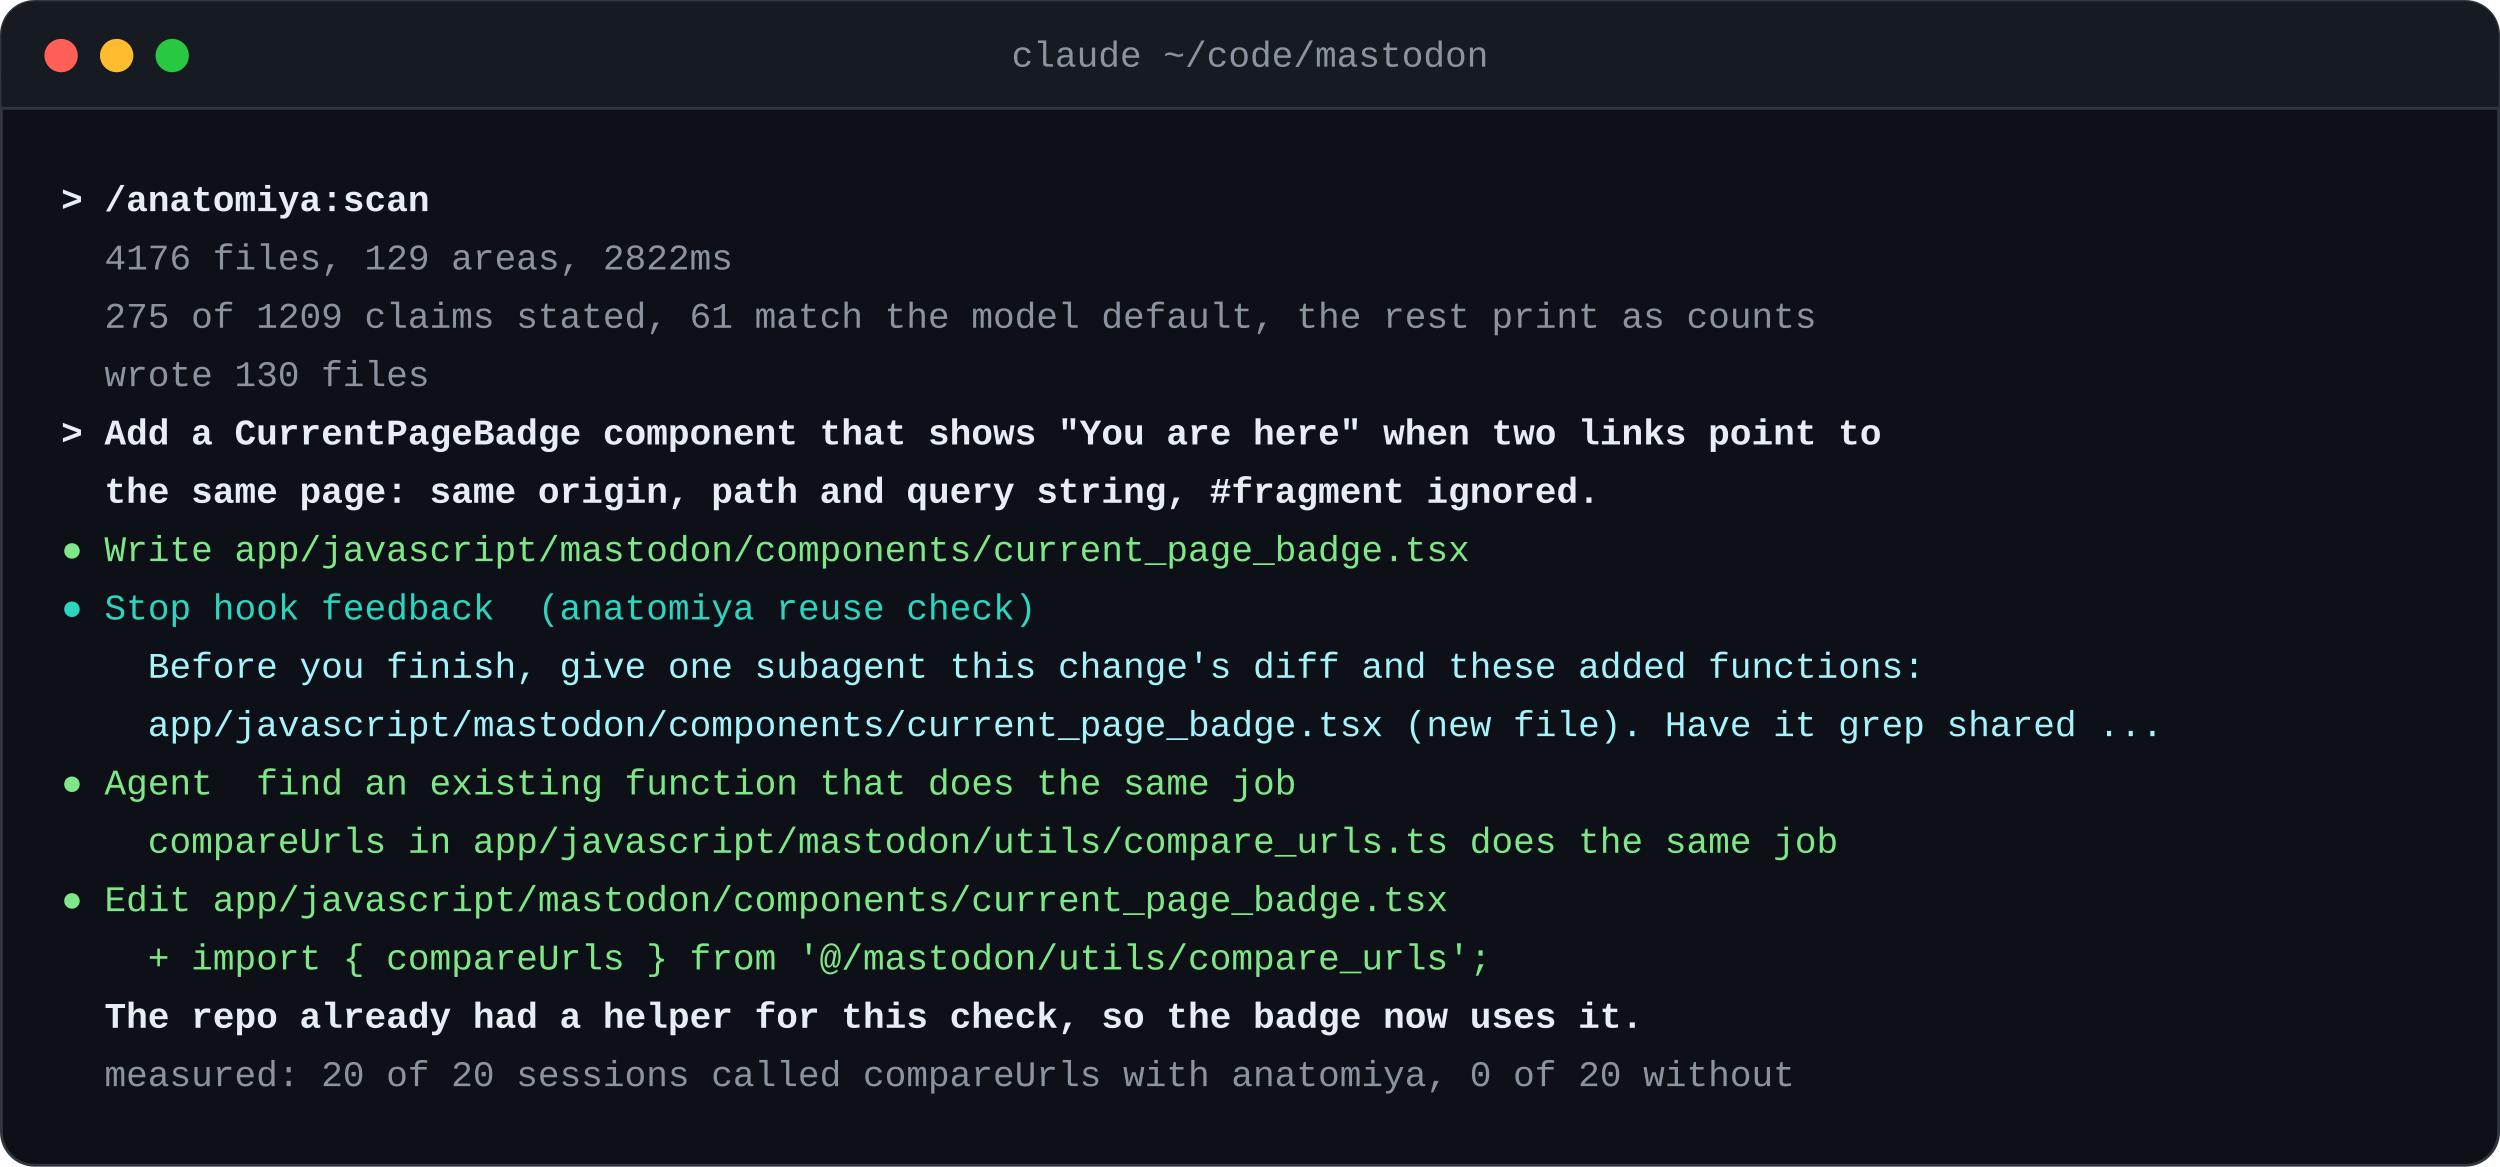
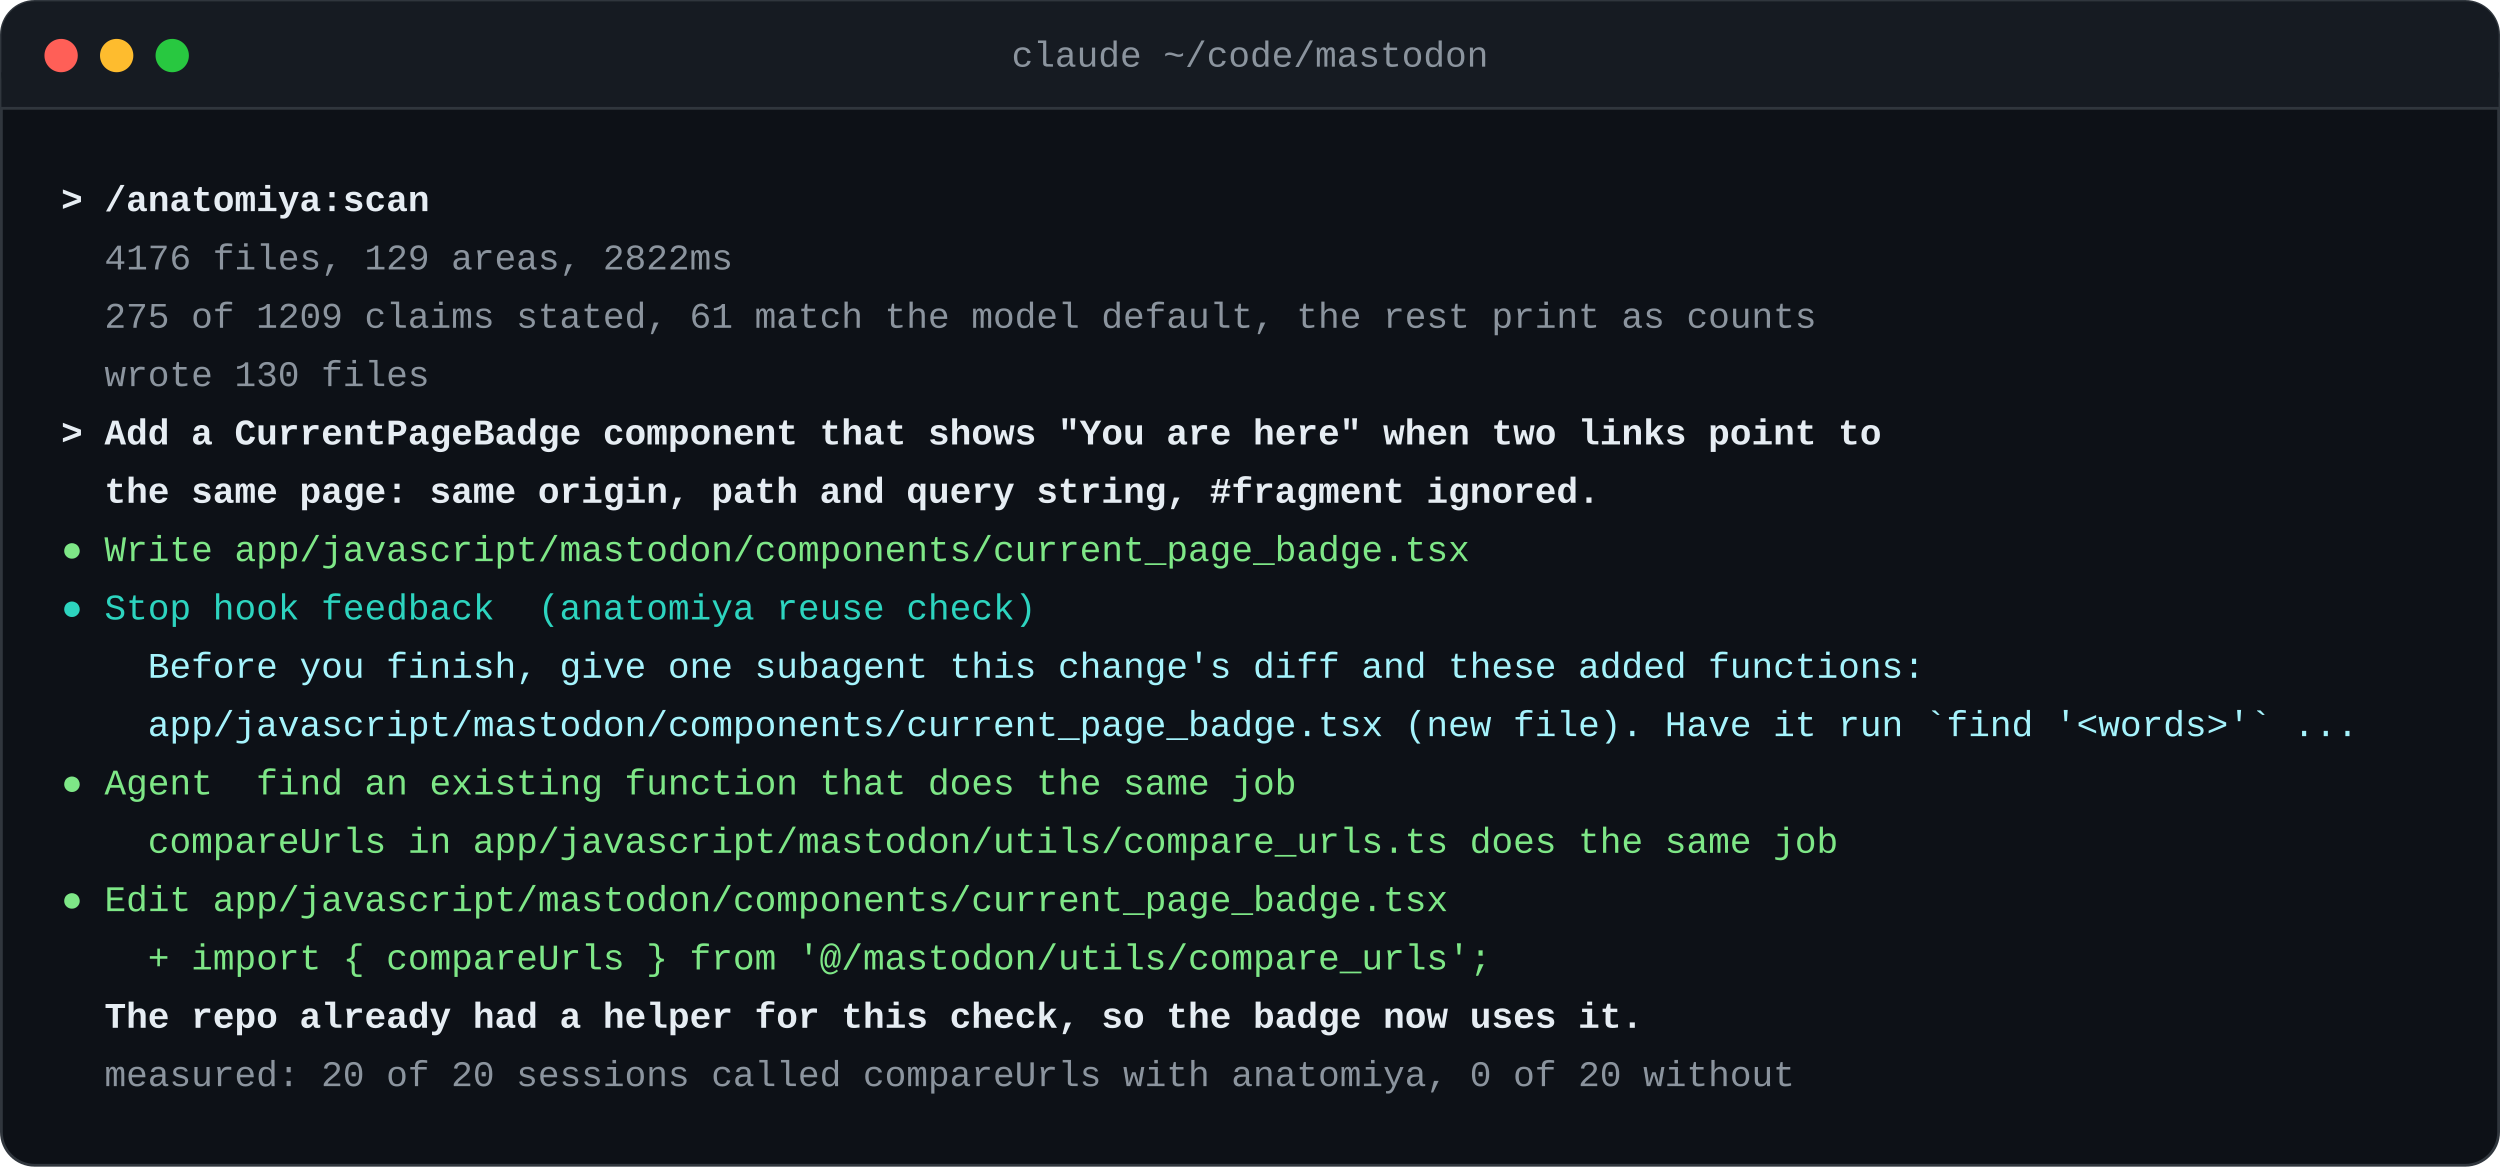
<svg xmlns="http://www.w3.org/2000/svg" width="900" height="420" viewBox="0 0 900 420" role="img" aria-labelledby="title desc">
  <style>
text{font-family:ui-monospace,SFMono-Regular,Menlo,Consolas,"Liberation Mono",monospace;font-size:13px;fill:#e6edf3}
.dim{fill:#8b949e}.you{fill:#e6edf3;font-weight:600}.tool{fill:#7ee787}.note{fill:#2dd4bf}.claim{fill:#a5f3fc}.ask{fill:#facc15}.ok{fill:#7ee787}
@keyframes k0{0%,1.82%{opacity:0}3.02%,97.27%{opacity:1}100%{opacity:0}}.l0{animation:k0 22.0s linear infinite}@keyframes k1{0%,6.36%{opacity:0}7.56%,97.27%{opacity:1}100%{opacity:0}}.l1{animation:k1 22.0s linear infinite}@keyframes k2{0%,8.18%{opacity:0}9.38%,97.27%{opacity:1}100%{opacity:0}}.l2{animation:k2 22.0s linear infinite}@keyframes k3{0%,10.00%{opacity:0}11.20%,97.27%{opacity:1}100%{opacity:0}}.l3{animation:k3 22.0s linear infinite}@keyframes k4{0%,15.45%{opacity:0}16.65%,97.27%{opacity:1}100%{opacity:0}}.l4{animation:k4 22.0s linear infinite}@keyframes k5{0%,15.45%{opacity:0}16.65%,97.27%{opacity:1}100%{opacity:0}}.l5{animation:k5 22.0s linear infinite}@keyframes k6{0%,22.73%{opacity:0}23.93%,97.27%{opacity:1}100%{opacity:0}}.l6{animation:k6 22.0s linear infinite}@keyframes k7{0%,32.73%{opacity:0}33.93%,97.27%{opacity:1}100%{opacity:0}}.l7{animation:k7 22.0s linear infinite}@keyframes k8{0%,34.55%{opacity:0}35.75%,97.27%{opacity:1}100%{opacity:0}}.l8{animation:k8 22.0s linear infinite}@keyframes k9{0%,36.36%{opacity:0}37.56%,97.27%{opacity:1}100%{opacity:0}}.l9{animation:k9 22.0s linear infinite}@keyframes k10{0%,42.73%{opacity:0}43.93%,97.27%{opacity:1}100%{opacity:0}}.l10{animation:k10 22.0s linear infinite}@keyframes k11{0%,48.18%{opacity:0}49.38%,97.27%{opacity:1}100%{opacity:0}}.l11{animation:k11 22.0s linear infinite}@keyframes k12{0%,54.55%{opacity:0}55.75%,97.27%{opacity:1}100%{opacity:0}}.l12{animation:k12 22.0s linear infinite}@keyframes k13{0%,56.82%{opacity:0}58.02%,97.27%{opacity:1}100%{opacity:0}}.l13{animation:k13 22.0s linear infinite}@keyframes k14{0%,65.45%{opacity:0}66.65%,97.27%{opacity:1}100%{opacity:0}}.l14{animation:k14 22.0s linear infinite}@keyframes k15{0%,72.73%{opacity:0}73.93%,97.27%{opacity:1}100%{opacity:0}}.l15{animation:k15 22.0s linear infinite}
@media (prefers-reduced-motion:reduce){[class*=" l"]{animation:none!important;opacity:1!important}}
</style>
  <rect x="0.5" y="0.5" width="899" height="419" rx="12" fill="#0d1117" stroke="#30363d" />
  <rect x="0.5" y="0.5" width="899" height="38" rx="12" fill="#161b22" />
  <rect x="0.5" y="26" width="899" height="13" fill="#161b22" />
  <line x1="0" y1="39" x2="900" y2="39" stroke="#30363d" />
  <circle cx="22" cy="20" r="6" fill="#ff5f57" />
  <circle cx="42" cy="20" r="6" fill="#febc2e" />
  <circle cx="62" cy="20" r="6" fill="#28c840" />
  <text x="450.0" y="24" text-anchor="middle" class="dim">claude  ~/code/mastodon</text>
  <text class="you l0" x="22" y="76" xml:space="preserve">&gt; /anatomiya:scan</text>
  <text class="dim l1" x="22" y="97" xml:space="preserve">  4176 files, 129 areas, 2822ms</text>
  <text class="dim l2" x="22" y="118" xml:space="preserve">  275 of 1209 claims stated, 61 match the model default, the rest print as counts</text>
  <text class="dim l3" x="22" y="139" xml:space="preserve">  wrote 130 files</text>
  <text class="you l4" x="22" y="160" xml:space="preserve">&gt; Add a CurrentPageBadge component that shows "You are here" when two links point to</text>
  <text class="you l5" x="22" y="181" xml:space="preserve">  the same page: same origin, path and query string, #fragment ignored.</text>
  <text class="tool l6" x="22" y="202" xml:space="preserve">● Write app/javascript/mastodon/components/current_page_badge.tsx</text>
  <text class="note l7" x="22" y="223" xml:space="preserve">● Stop hook feedback  (anatomiya reuse check)</text>
  <text class="claim l8" x="22" y="244" xml:space="preserve">    Before you finish, give one subagent this change's diff and these added functions:</text>
-   <text class="claim l9" x="22" y="265" xml:space="preserve">    app/javascript/mastodon/components/current_page_badge.tsx (new file). Have it grep shared ...</text>
+   <text class="claim l9" x="22" y="265" xml:space="preserve">    app/javascript/mastodon/components/current_page_badge.tsx (new file). Have it run `find '&lt;words&gt;'` ...</text>
  <text class="tool l10" x="22" y="286" xml:space="preserve">● Agent  find an existing function that does the same job</text>
  <text class="ok l11" x="22" y="307" xml:space="preserve">    compareUrls in app/javascript/mastodon/utils/compare_urls.ts does the same job</text>
  <text class="tool l12" x="22" y="328" xml:space="preserve">● Edit app/javascript/mastodon/components/current_page_badge.tsx</text>
  <text class="ok l13" x="22" y="349" xml:space="preserve">    + import { compareUrls } from '@/mastodon/utils/compare_urls';</text>
  <text class="you l14" x="22" y="370" xml:space="preserve">  The repo already had a helper for this check, so the badge now uses it.</text>
  <text class="dim l15" x="22" y="391" xml:space="preserve">  measured: 20 of 20 sessions called compareUrls with anatomiya, 0 of 20 without</text>
</svg>
